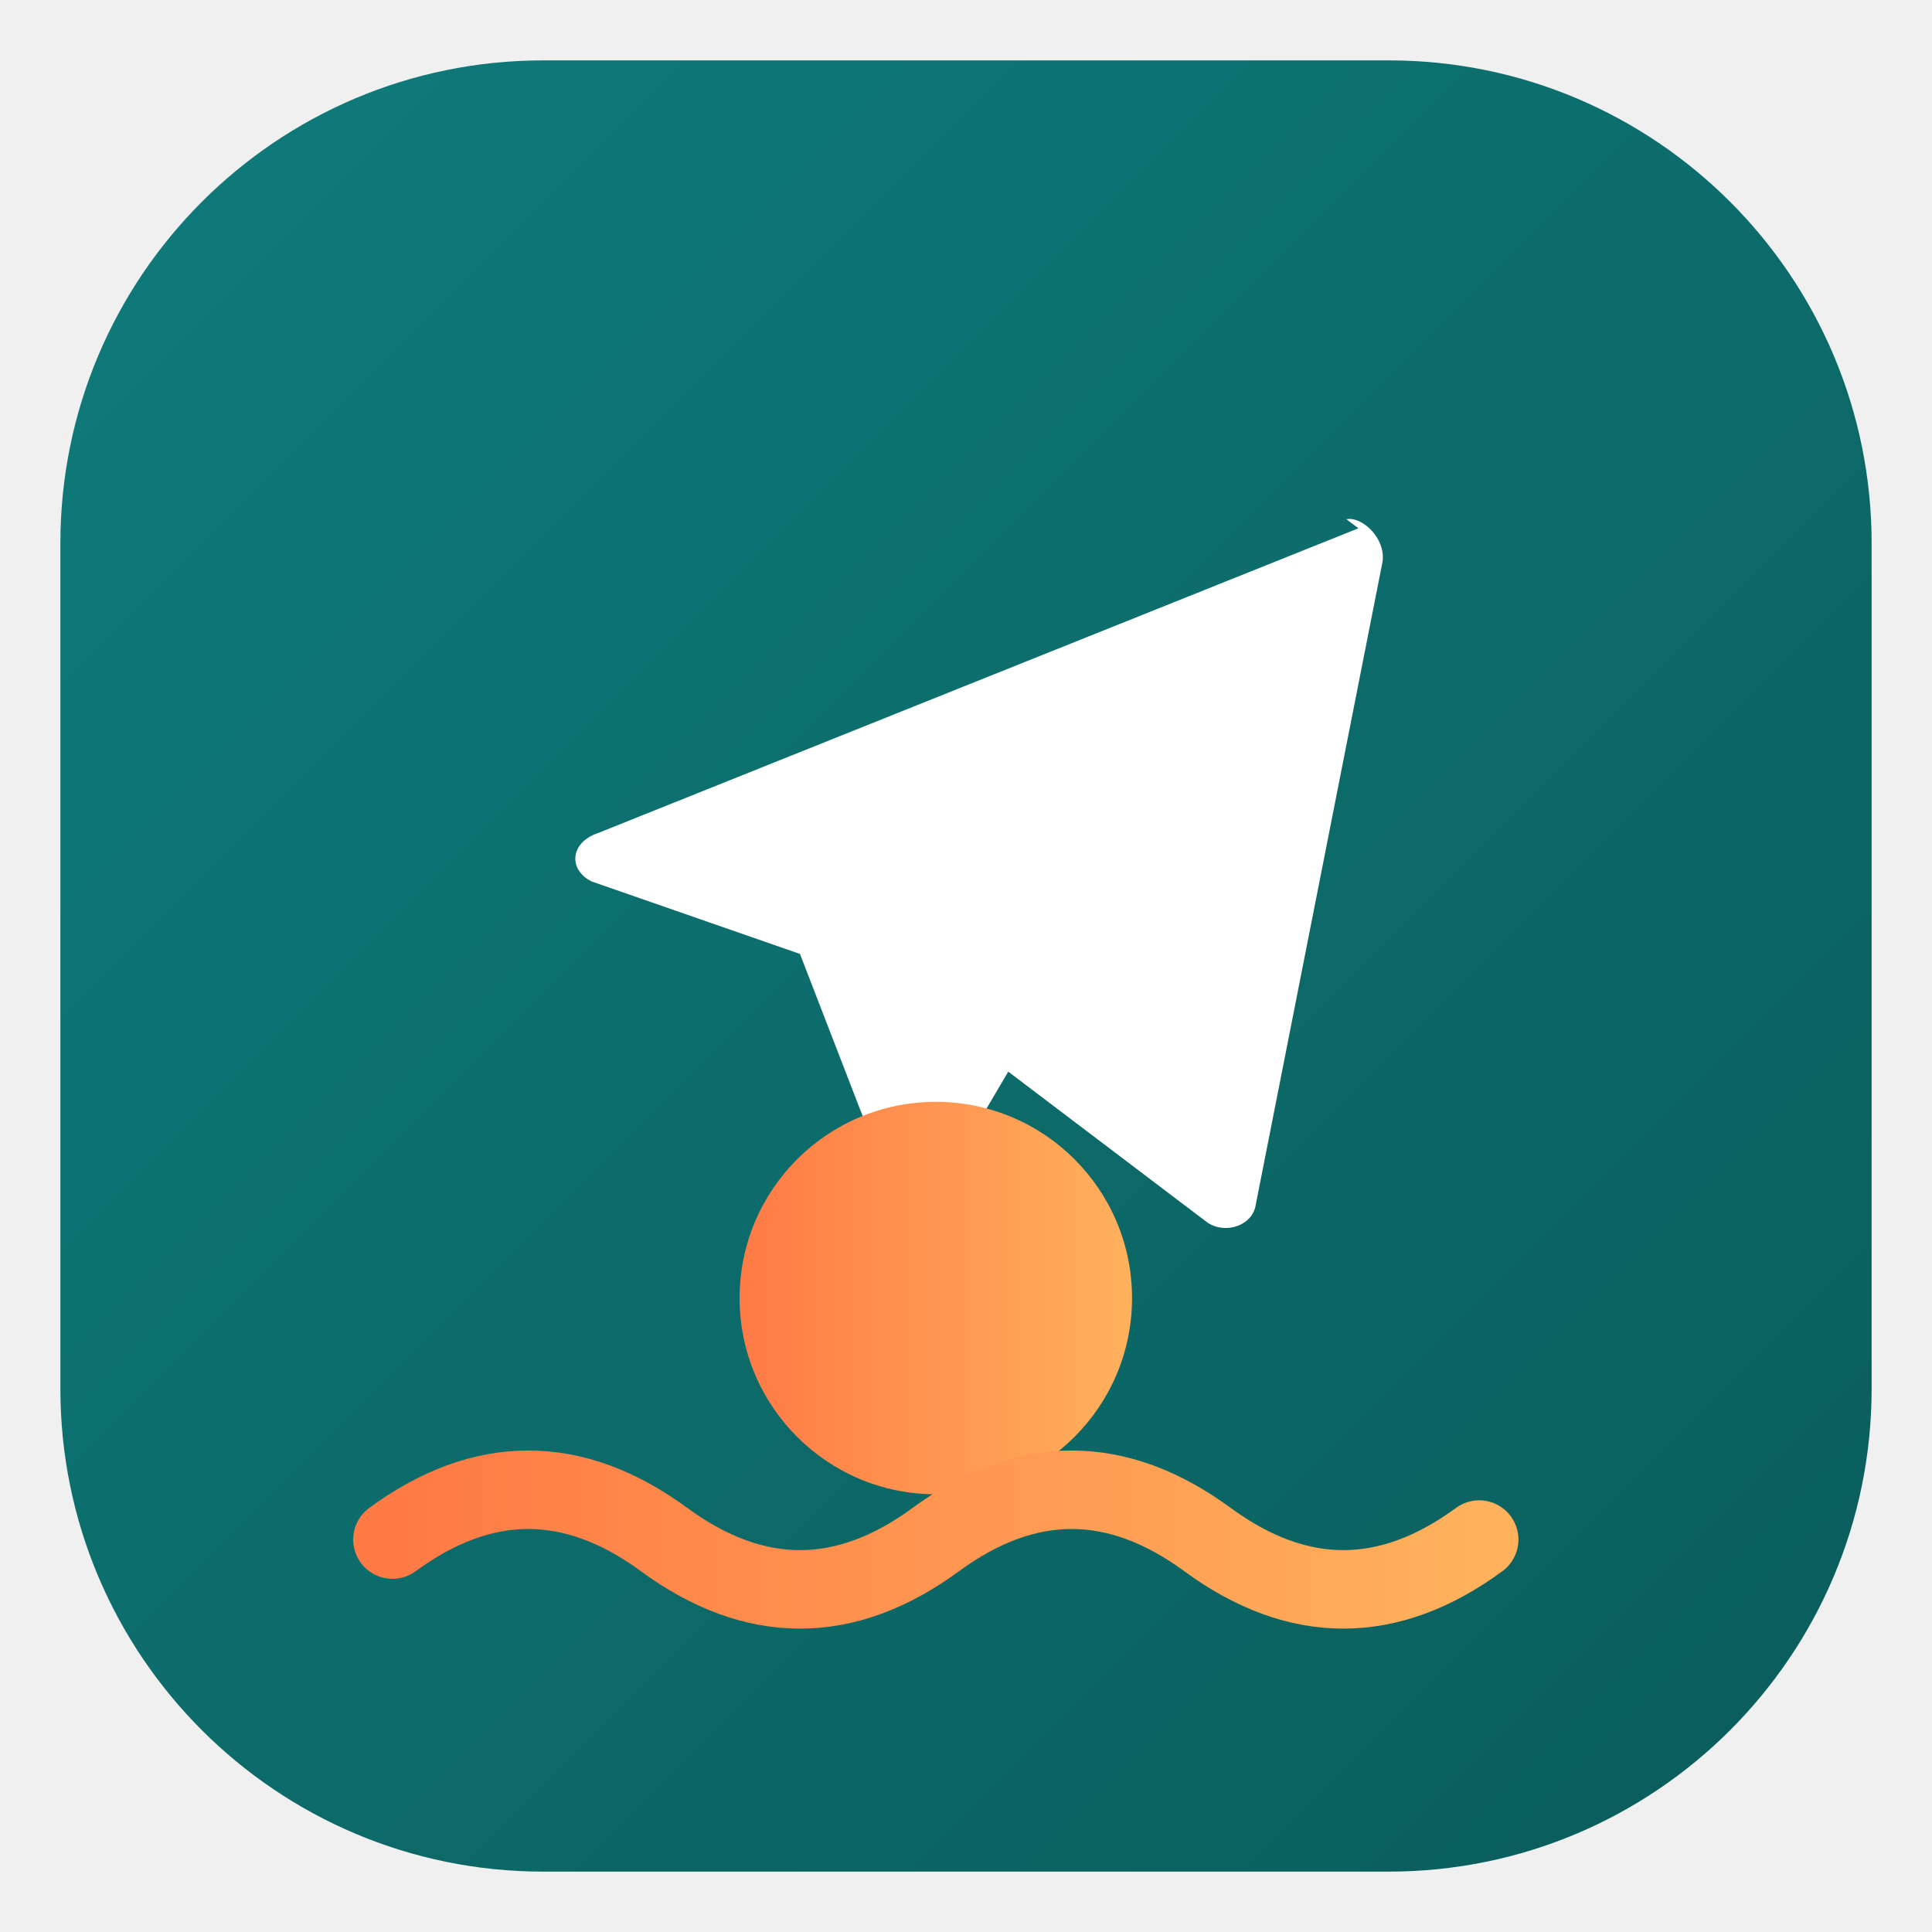
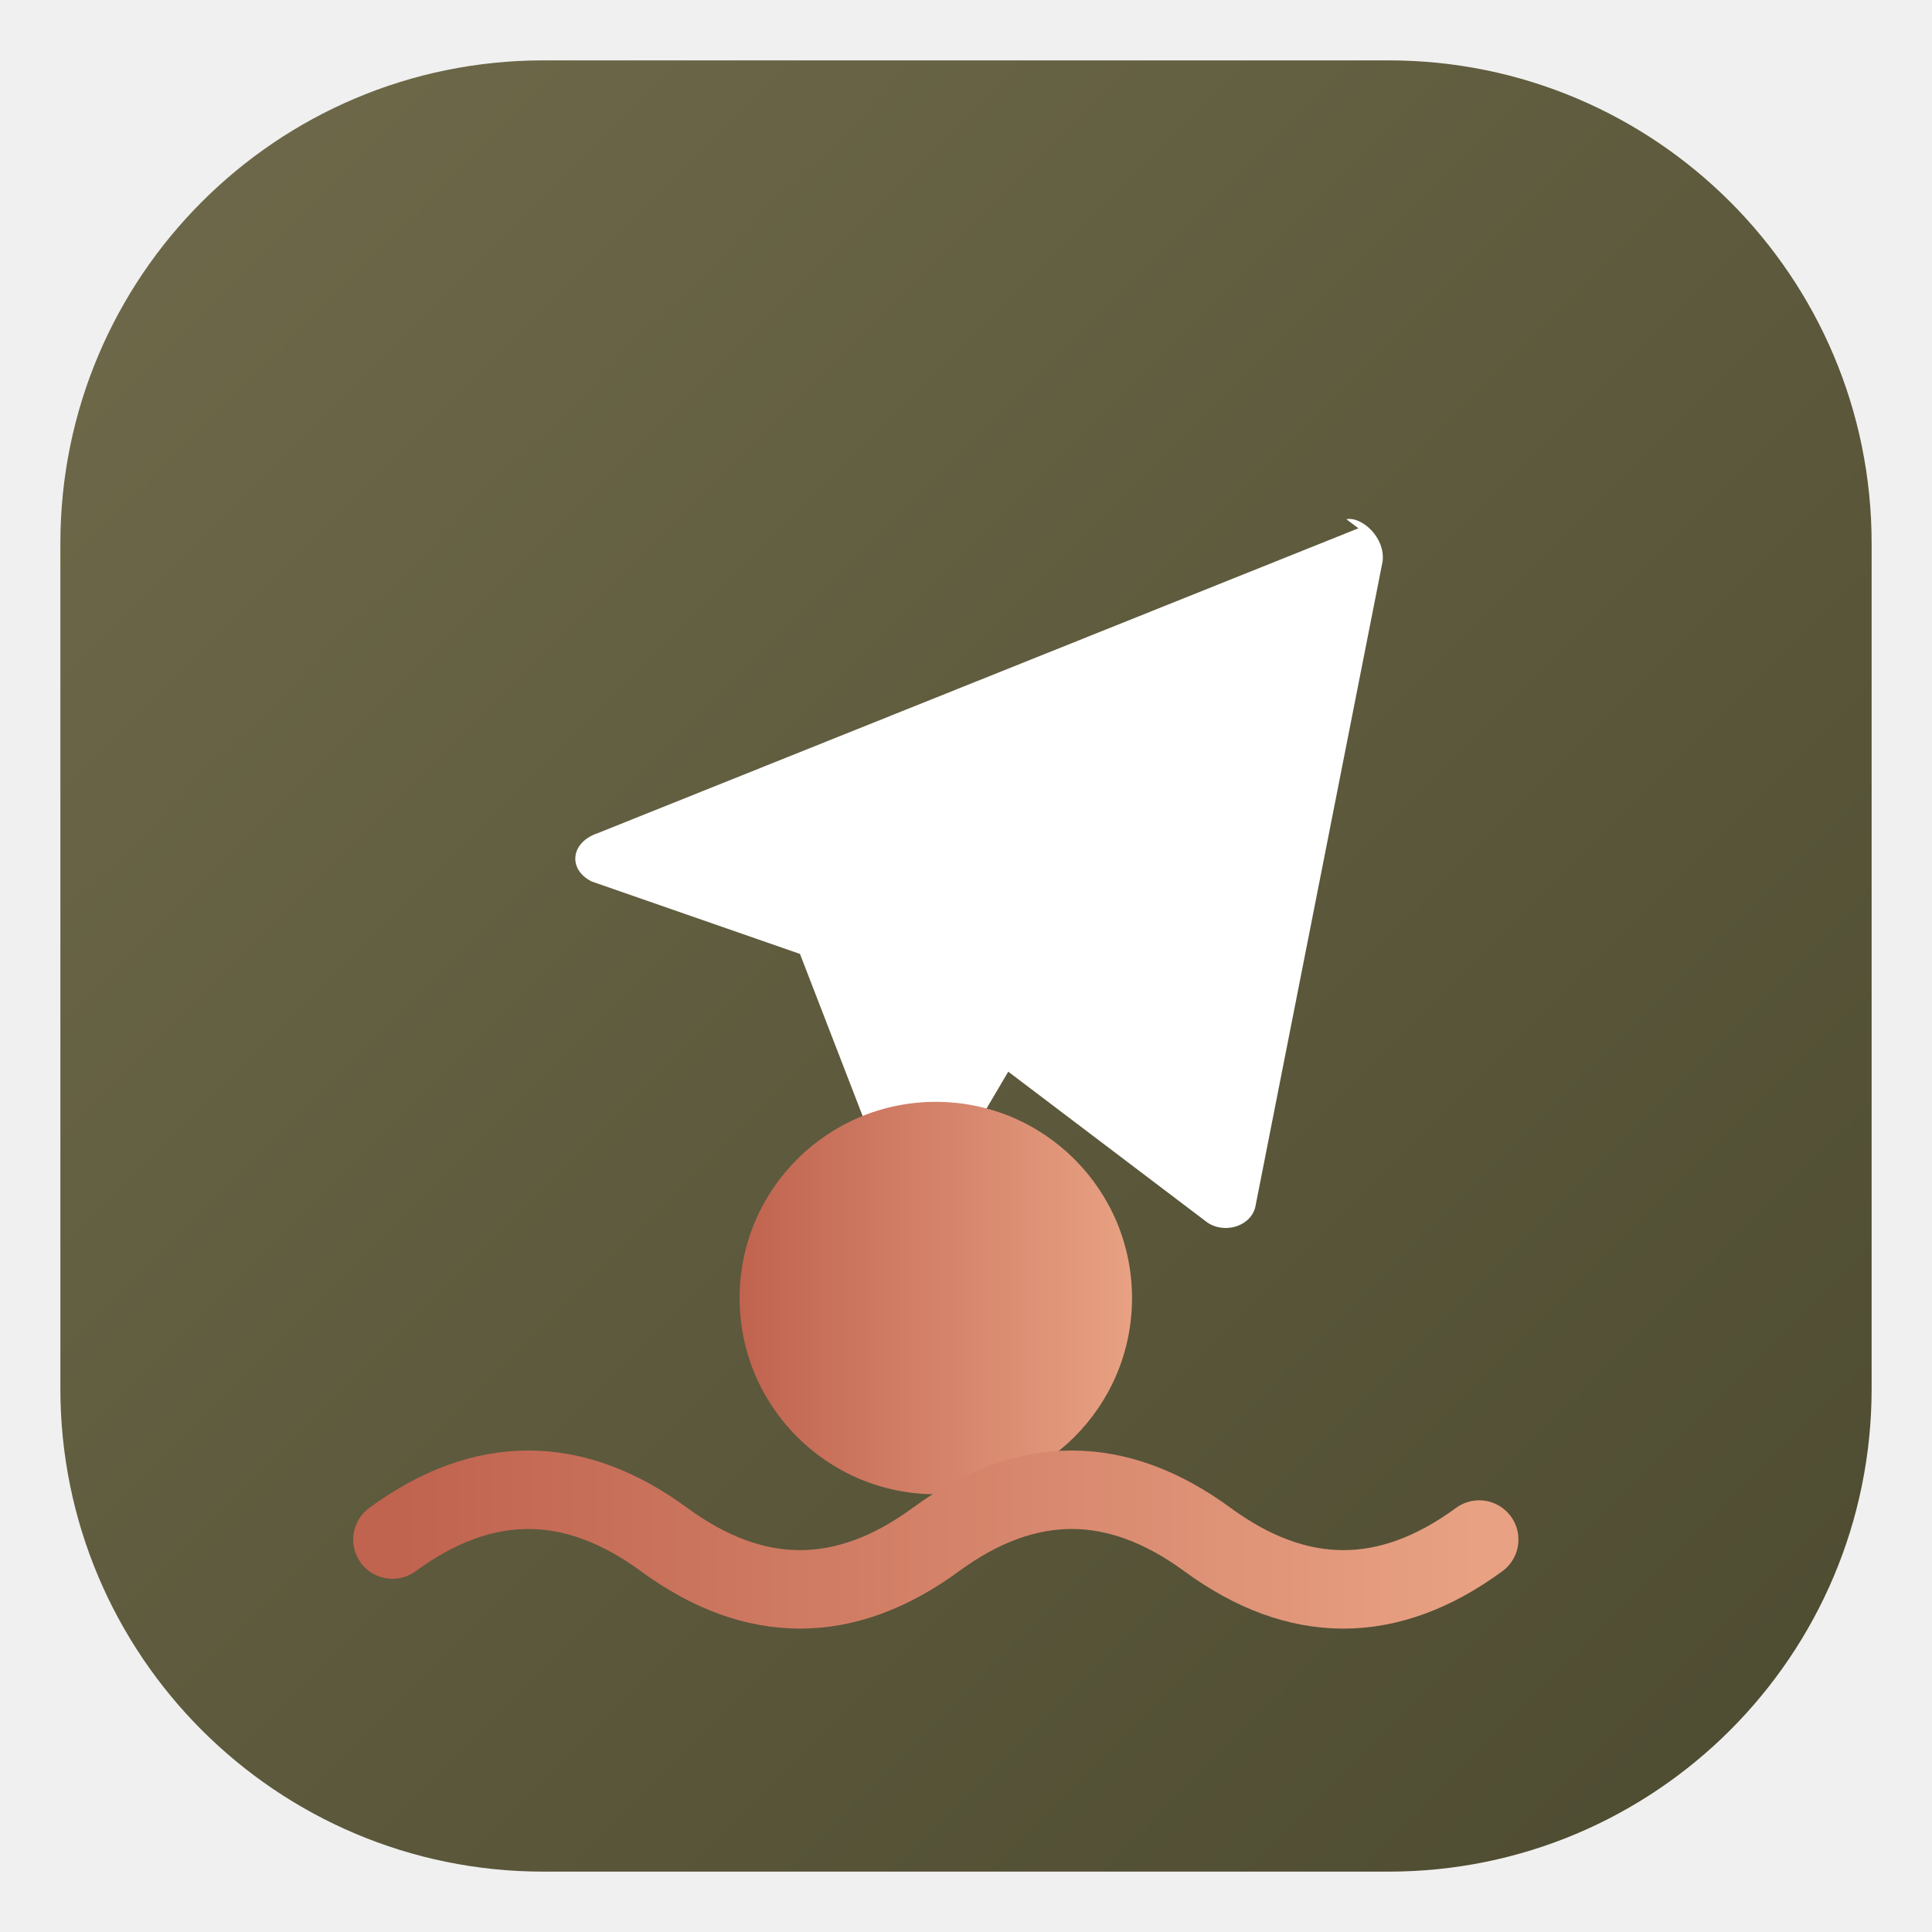
<svg xmlns="http://www.w3.org/2000/svg" viewBox="0 0 64 64" width="64" height="64">
  <defs>
    <linearGradient id="bg" x1="0" y1="0" x2="1" y2="1">
-       <stop offset="0" stop-color="#0e7c7b" />
-       <stop offset="1" stop-color="#0a5c5b" />
+       <stop offset="0" stop-color="#6f6a4a" />
+       <stop offset="1" stop-color="#4c4a30" />
    </linearGradient>
    <linearGradient id="accent" x1="0" y1="0" x2="1" y2="0">
-       <stop offset="0" stop-color="#ff7a45" />
-       <stop offset="1" stop-color="#ffb15c" />
+       <stop offset="0" stop-color="#c0634f" />
+       <stop offset="1" stop-color="#e8a183" />
    </linearGradient>
  </defs>
  <rect x="2" y="2" width="60" height="60" rx="16" fill="url(#bg)" />
  <path d="M45 17.5 19.8 27.6c-.9.3-1 1.2-.2 1.6l6.9 2.4 2.9 7.5c.3.8 1.3 1 1.7.3l2.3-3.9 6.6 5c.6.4 1.5.1 1.6-.6l4.2-21.3c.1-.8-.7-1.5-1.2-1.4z" fill="#ffffff" />
  <circle cx="31" cy="43" r="6.5" fill="url(#accent)" />
  <path d="M13 51c3-2.2 6-2.2 9 0s6 2.2 9 0 6-2.2 9 0 6 2.2 9 0" fill="none" stroke="url(#accent)" stroke-width="2.6" stroke-linecap="round" />
</svg>
